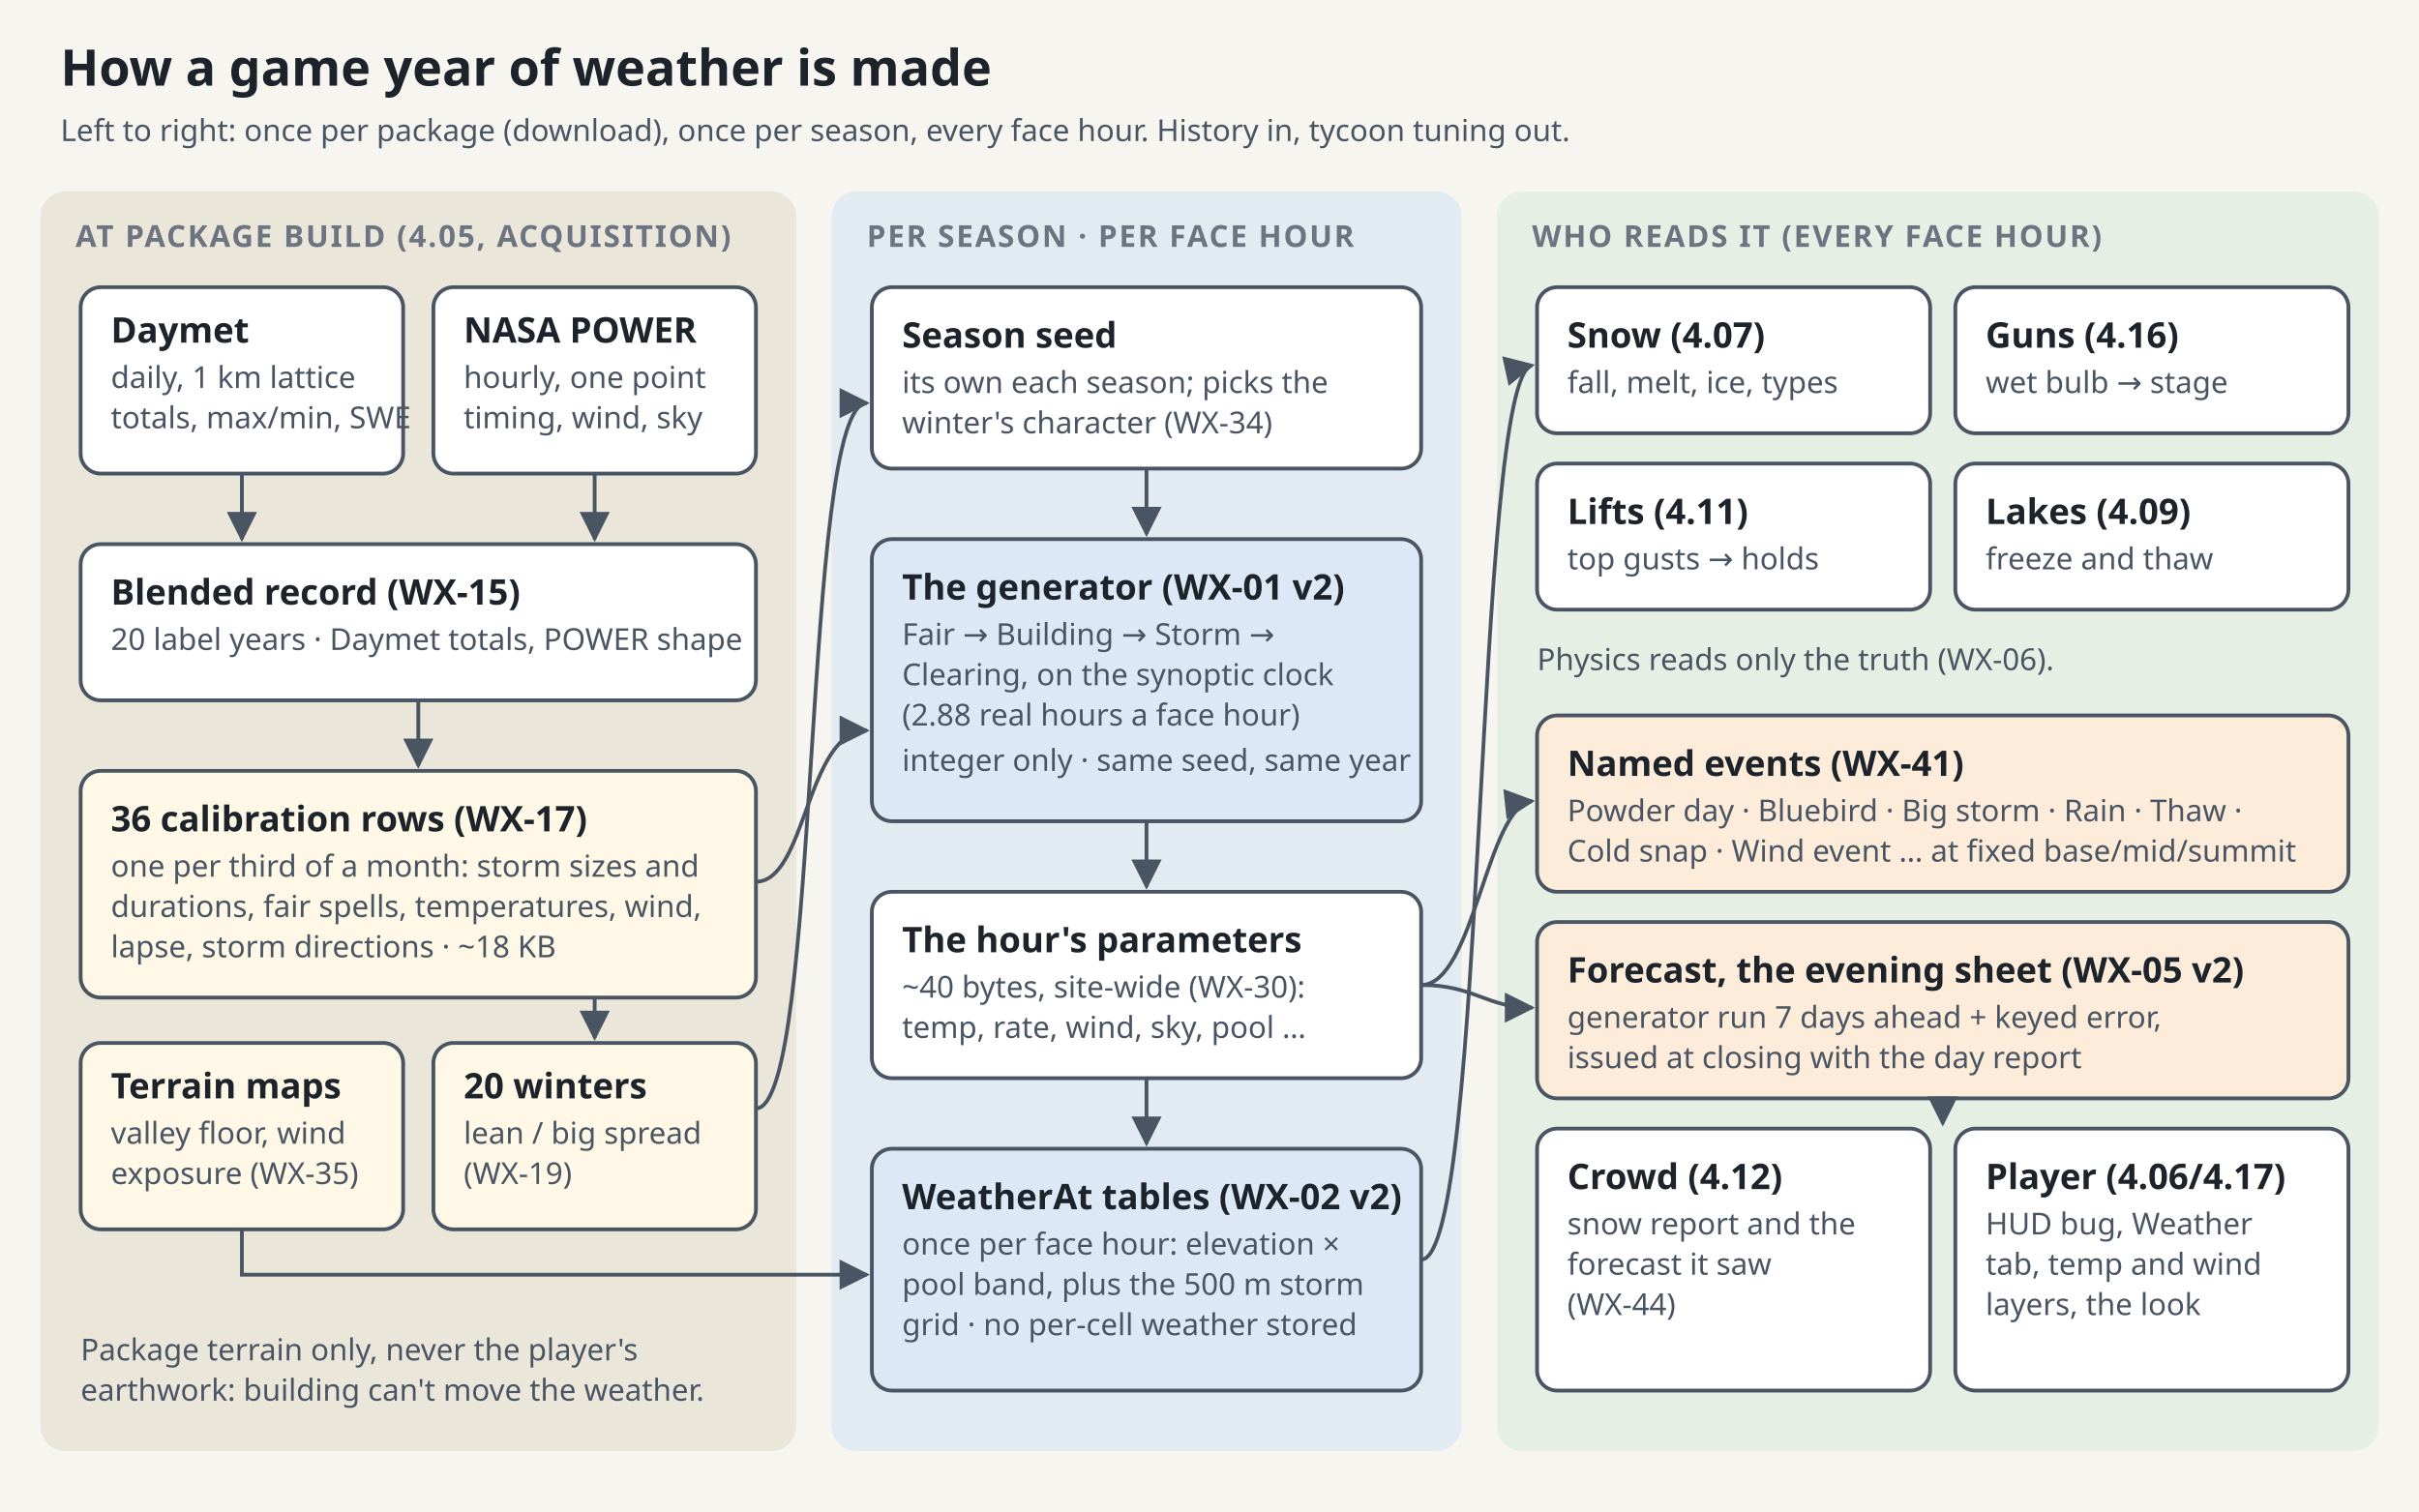
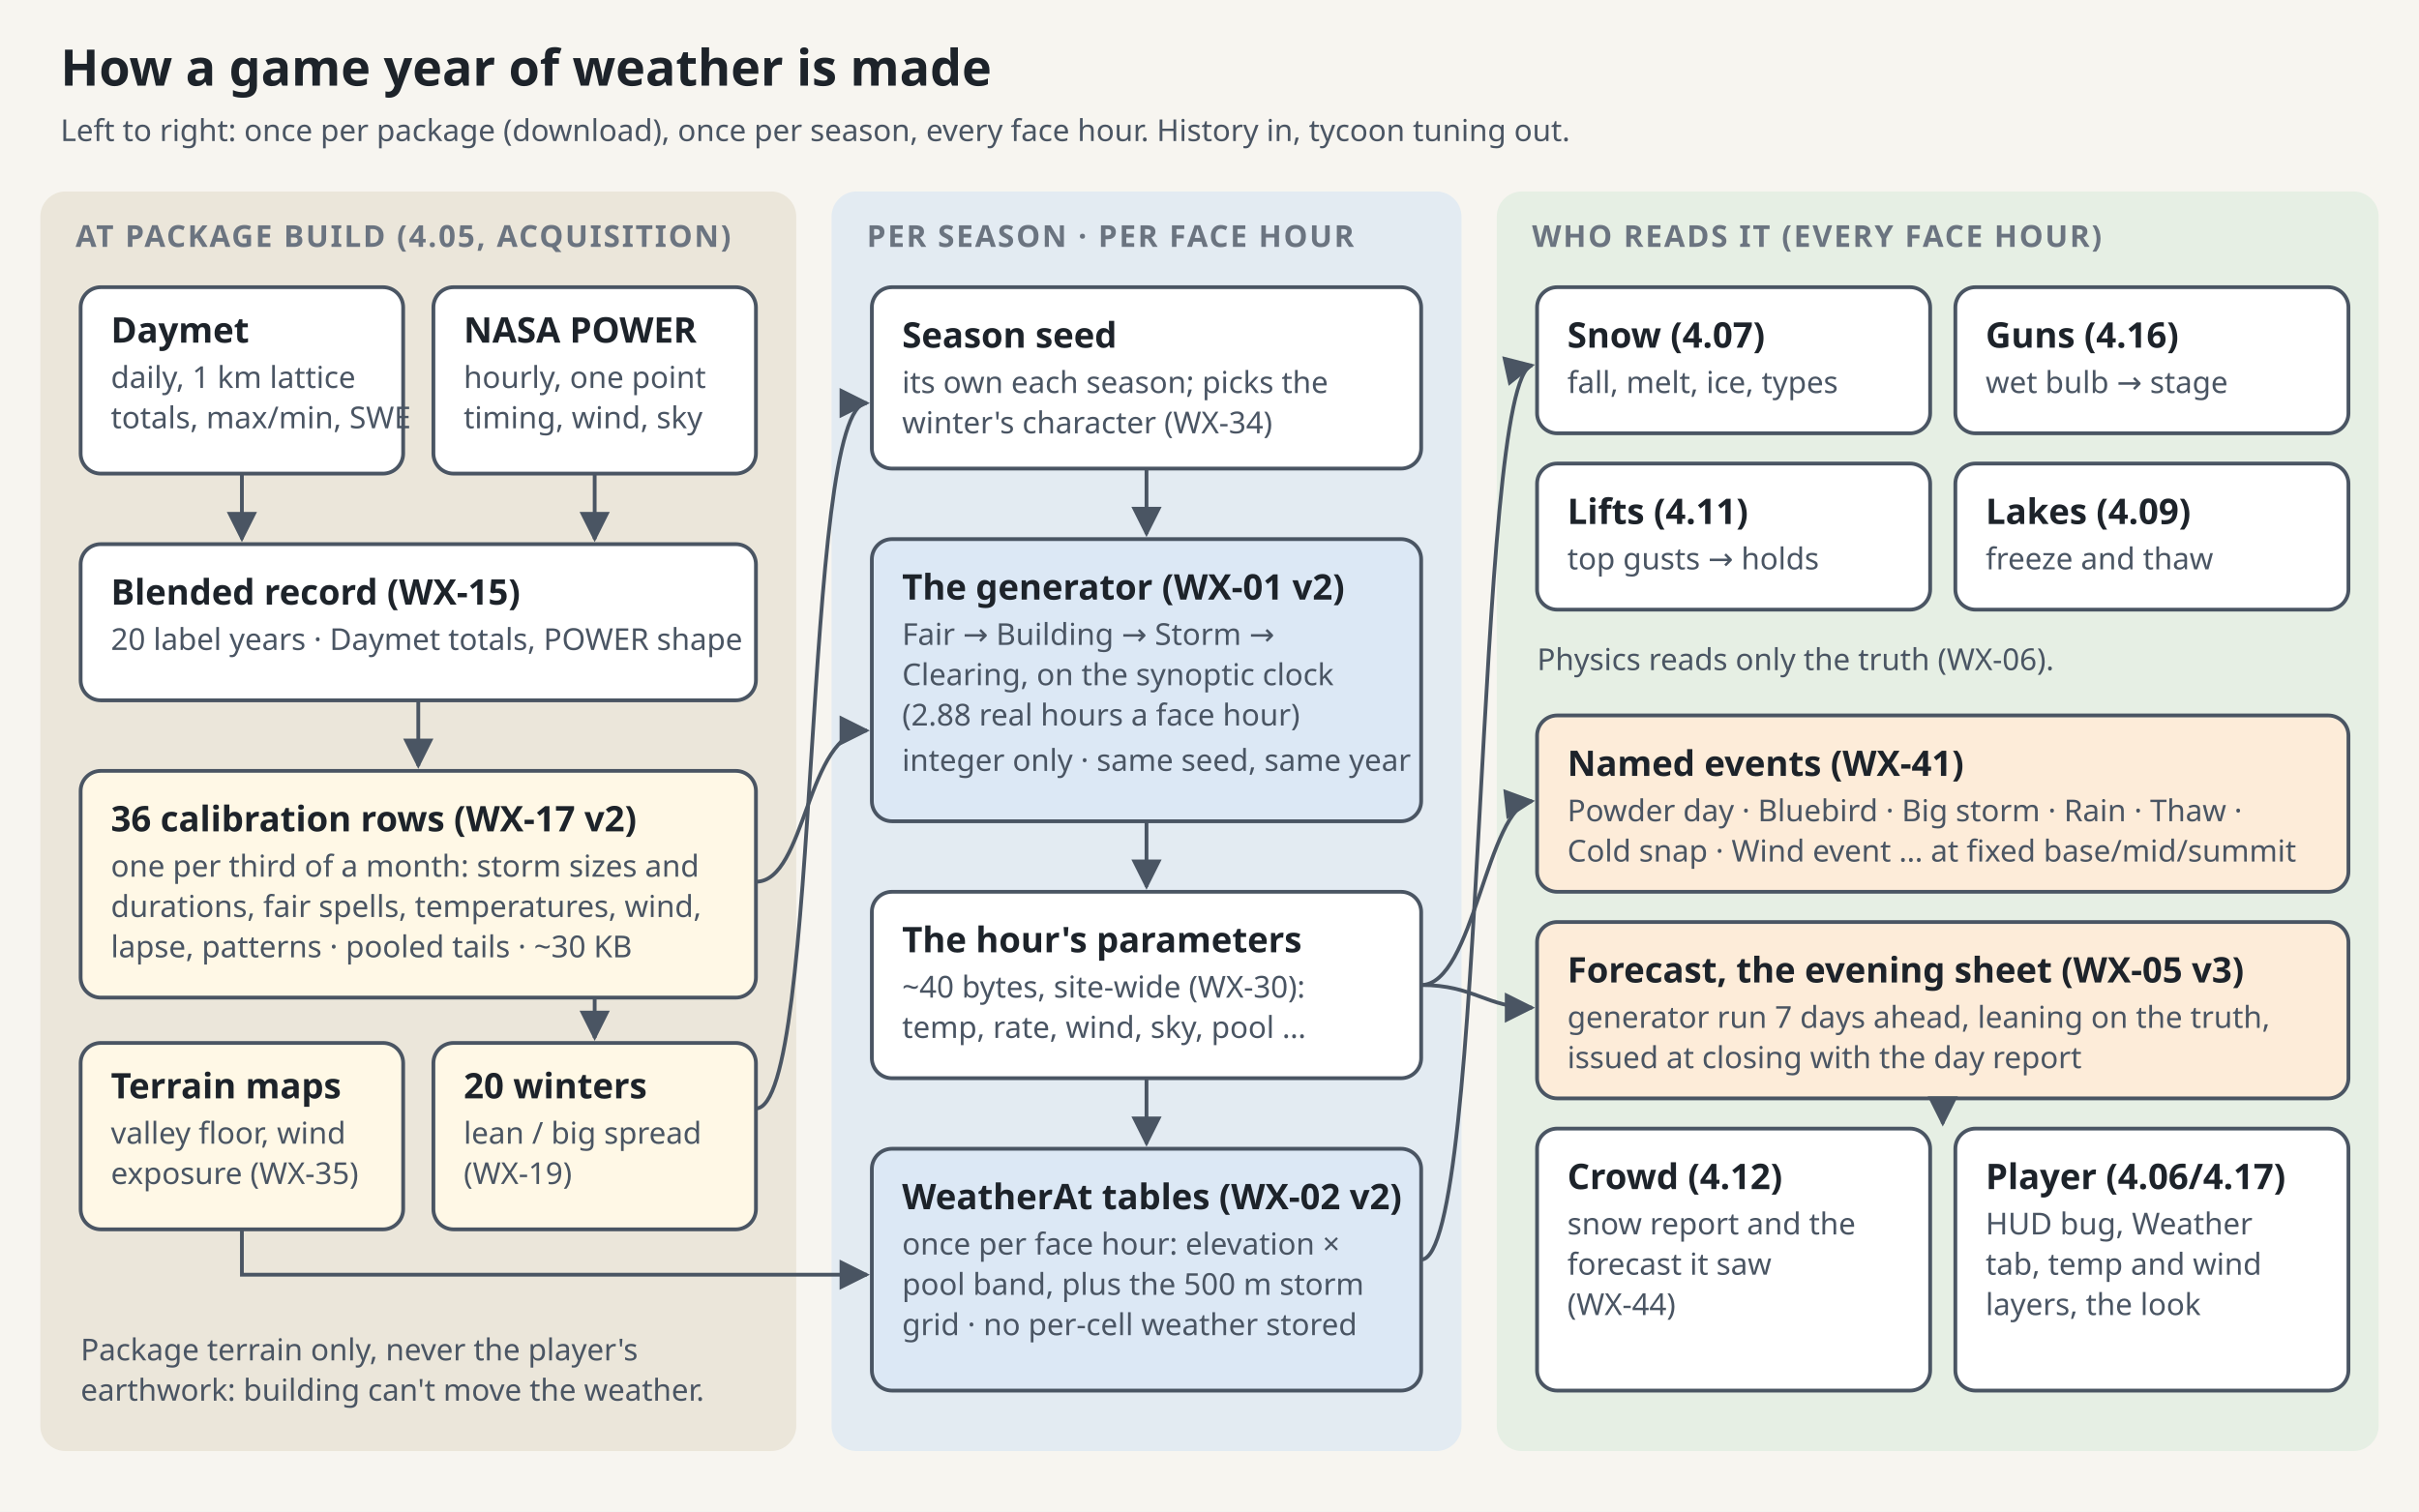
<svg xmlns="http://www.w3.org/2000/svg" viewBox="0 0 960 600" font-family="Segoe UI, system-ui, sans-serif" font-size="14">
  <defs>
    <marker id="a" viewBox="0 0 10 10" refX="9" refY="5" markerWidth="8" markerHeight="8" orient="auto-start-reverse">
      <path d="M0,0 L10,5 L0,10 z" fill="#4a5563" />
    </marker>
    <style>
      .box{stroke:#4a5563;stroke-width:1.5;rx:8}
      .t{fill:#1d232a;font-weight:600}
      .s{fill:#4a5563;font-size:12px}
      .band{font-size:12px;font-weight:700;letter-spacing:.06em;fill:#6b7480}
      .ln{stroke:#4a5563;stroke-width:1.5;fill:none;marker-end:url(#a)}
    </style>
  </defs>
  <rect width="960" height="600" fill="#f7f5f0" />
  <text x="24" y="34" font-size="20" font-weight="700" fill="#1d232a">How a game year of weather is made</text>
  <text x="24" y="56" class="s">Left to right: once per package (download), once per season, every face hour. History in, tycoon tuning out.</text>
  <rect x="16" y="76" width="300" height="500" fill="#ebe6da" rx="10" />
  <rect x="330" y="76" width="250" height="500" fill="#e3ebf2" rx="10" />
  <rect x="594" y="76" width="350" height="500" fill="#e6efe4" rx="10" />
  <text x="30" y="98" class="band">AT PACKAGE BUILD (4.05, ACQUISITION)</text>
  <text x="344" y="98" class="band">PER SEASON · PER FACE HOUR</text>
  <text x="608" y="98" class="band">WHO READS IT (EVERY FACE HOUR)</text>
  <rect class="box" x="32" y="114" width="128" height="74" fill="#fff" />
  <text x="44" y="136" class="t">Daymet</text>
  <text x="44" y="154" class="s">daily, 1 km lattice</text>
  <text x="44" y="170" class="s">totals, max/min, SWE</text>
  <rect class="box" x="172" y="114" width="128" height="74" fill="#fff" />
  <text x="184" y="136" class="t">NASA POWER</text>
  <text x="184" y="154" class="s">hourly, one point</text>
  <text x="184" y="170" class="s">timing, wind, sky</text>
  <rect class="box" x="32" y="216" width="268" height="62" fill="#fff" />
  <text x="44" y="240" class="t">Blended record (WX-15)</text>
  <text x="44" y="258" class="s">20 label years · Daymet totals, POWER shape</text>
  <path class="ln" d="M96,188 V214" />
  <path class="ln" d="M236,188 V214" />
  <rect class="box" x="32" y="306" width="268" height="90" fill="#fff8e6" />
-   <text x="44" y="330" class="t">36 calibration rows (WX-17)</text>
+   <text x="44" y="330" class="t">36 calibration rows (WX-17 v2)</text>
  <text x="44" y="348" class="s">one per third of a month: storm sizes and</text>
  <text x="44" y="364" class="s">durations, fair spells, temperatures, wind,</text>
-   <text x="44" y="380" class="s">lapse, storm directions · ~18 KB</text>
+   <text x="44" y="380" class="s">lapse, patterns · pooled tails · ~30 KB</text>
  <path class="ln" d="M166,278 V304" />
  <rect class="box" x="32" y="414" width="128" height="74" fill="#fff8e6" />
  <text x="44" y="436" class="t">Terrain maps</text>
  <text x="44" y="454" class="s">valley floor, wind</text>
  <text x="44" y="470" class="s">exposure (WX-35)</text>
  <rect class="box" x="172" y="414" width="128" height="74" fill="#fff8e6" />
  <text x="184" y="436" class="t">20 winters</text>
  <text x="184" y="454" class="s">lean / big spread</text>
  <text x="184" y="470" class="s">(WX-19)</text>
  <path class="ln" d="M236,396 V412" />
  <path class="ln" d="M96,488 V506 H330 C338,506 338,506 344,506" />
  <text x="32" y="540" class="s">Package terrain only, never the player's</text>
  <text x="32" y="556" class="s">earthwork: building can't move the weather.</text>
  <rect class="box" x="346" y="114" width="218" height="72" fill="#fff" />
  <text x="358" y="138" class="t">Season seed</text>
  <text x="358" y="156" class="s">its own each season; picks the</text>
  <text x="358" y="172" class="s">winter's character (WX-34)</text>
  <rect class="box" x="346" y="214" width="218" height="112" fill="#dce8f5" />
  <text x="358" y="238" class="t">The generator (WX-01 v2)</text>
  <text x="358" y="256" class="s">Fair → Building → Storm →</text>
  <text x="358" y="272" class="s">Clearing, on the synoptic clock</text>
  <text x="358" y="288" class="s">(2.88 real hours a face hour)</text>
  <text x="358" y="306" class="s">integer only · same seed, same year</text>
  <path class="ln" d="M455,186 V212" />
  <path class="ln" d="M300,350 C320,350 320,290 344,290" />
  <path class="ln" d="M300,440 C326,440 318,160 344,160" />
  <rect class="box" x="346" y="354" width="218" height="74" fill="#fff" />
  <text x="358" y="378" class="t">The hour's parameters</text>
  <text x="358" y="396" class="s">~40 bytes, site-wide (WX-30):</text>
  <text x="358" y="412" class="s">temp, rate, wind, sky, pool …</text>
  <path class="ln" d="M455,326 V352" />
  <rect class="box" x="346" y="456" width="218" height="96" fill="#dce8f5" />
  <text x="358" y="480" class="t">WeatherAt tables (WX-02 v2)</text>
  <text x="358" y="498" class="s">once per face hour: elevation ×</text>
  <text x="358" y="514" class="s">pool band, plus the 500 m storm</text>
  <text x="358" y="530" class="s">grid · no per-cell weather stored</text>
  <path class="ln" d="M455,428 V454" />
  <g>
    <rect class="box" x="610" y="114" width="156" height="58" fill="#fff" />
    <text x="622" y="138" class="t">Snow (4.07)</text>
    <text x="622" y="156" class="s">fall, melt, ice, types</text>
    <rect class="box" x="776" y="114" width="156" height="58" fill="#fff" />
    <text x="788" y="138" class="t">Guns (4.16)</text>
    <text x="788" y="156" class="s">wet bulb → stage</text>
    <rect class="box" x="610" y="184" width="156" height="58" fill="#fff" />
    <text x="622" y="208" class="t">Lifts (4.11)</text>
    <text x="622" y="226" class="s">top gusts → holds</text>
    <rect class="box" x="776" y="184" width="156" height="58" fill="#fff" />
    <text x="788" y="208" class="t">Lakes (4.09)</text>
    <text x="788" y="226" class="s">freeze and thaw</text>
  </g>
  <text x="610" y="266" class="s">Physics reads only the truth (WX-06).</text>
  <rect class="box" x="610" y="284" width="322" height="70" fill="#fdecd9" />
  <text x="622" y="308" class="t">Named events (WX-41)</text>
  <text x="622" y="326" class="s">Powder day · Bluebird · Big storm · Rain · Thaw ·</text>
  <text x="622" y="342" class="s">Cold snap · Wind event … at fixed base/mid/summit</text>
  <rect class="box" x="610" y="366" width="322" height="70" fill="#fdecd9" />
-   <text x="622" y="390" class="t">Forecast, the evening sheet (WX-05 v2)</text>
-   <text x="622" y="408" class="s">generator run 7 days ahead + keyed error,</text>
+   <text x="622" y="390" class="t">Forecast, the evening sheet (WX-05 v3)</text>
+   <text x="622" y="408" class="s">generator run 7 days ahead, leaning on the truth,</text>
  <text x="622" y="424" class="s">issued at closing with the day report</text>
  <rect class="box" x="610" y="448" width="156" height="104" fill="#fff" />
  <text x="622" y="472" class="t">Crowd (4.12)</text>
  <text x="622" y="490" class="s">snow report and the</text>
  <text x="622" y="506" class="s">forecast it saw</text>
  <text x="622" y="522" class="s">(WX-44)</text>
  <rect class="box" x="776" y="448" width="156" height="104" fill="#fff" />
  <text x="788" y="472" class="t">Player (4.06/4.17)</text>
  <text x="788" y="490" class="s">HUD bug, Weather</text>
  <text x="788" y="506" class="s">tab, temp and wind</text>
  <text x="788" y="522" class="s">layers, the look</text>
  <path class="ln" d="M564,500 C590,500 585,150 608,145" />
  <path class="ln" d="M564,391 C585,391 590,320 608,318" />
  <path class="ln" d="M564,391 C585,391 590,400 608,400" />
  <path class="ln" d="M771,436 V446" />
</svg>
